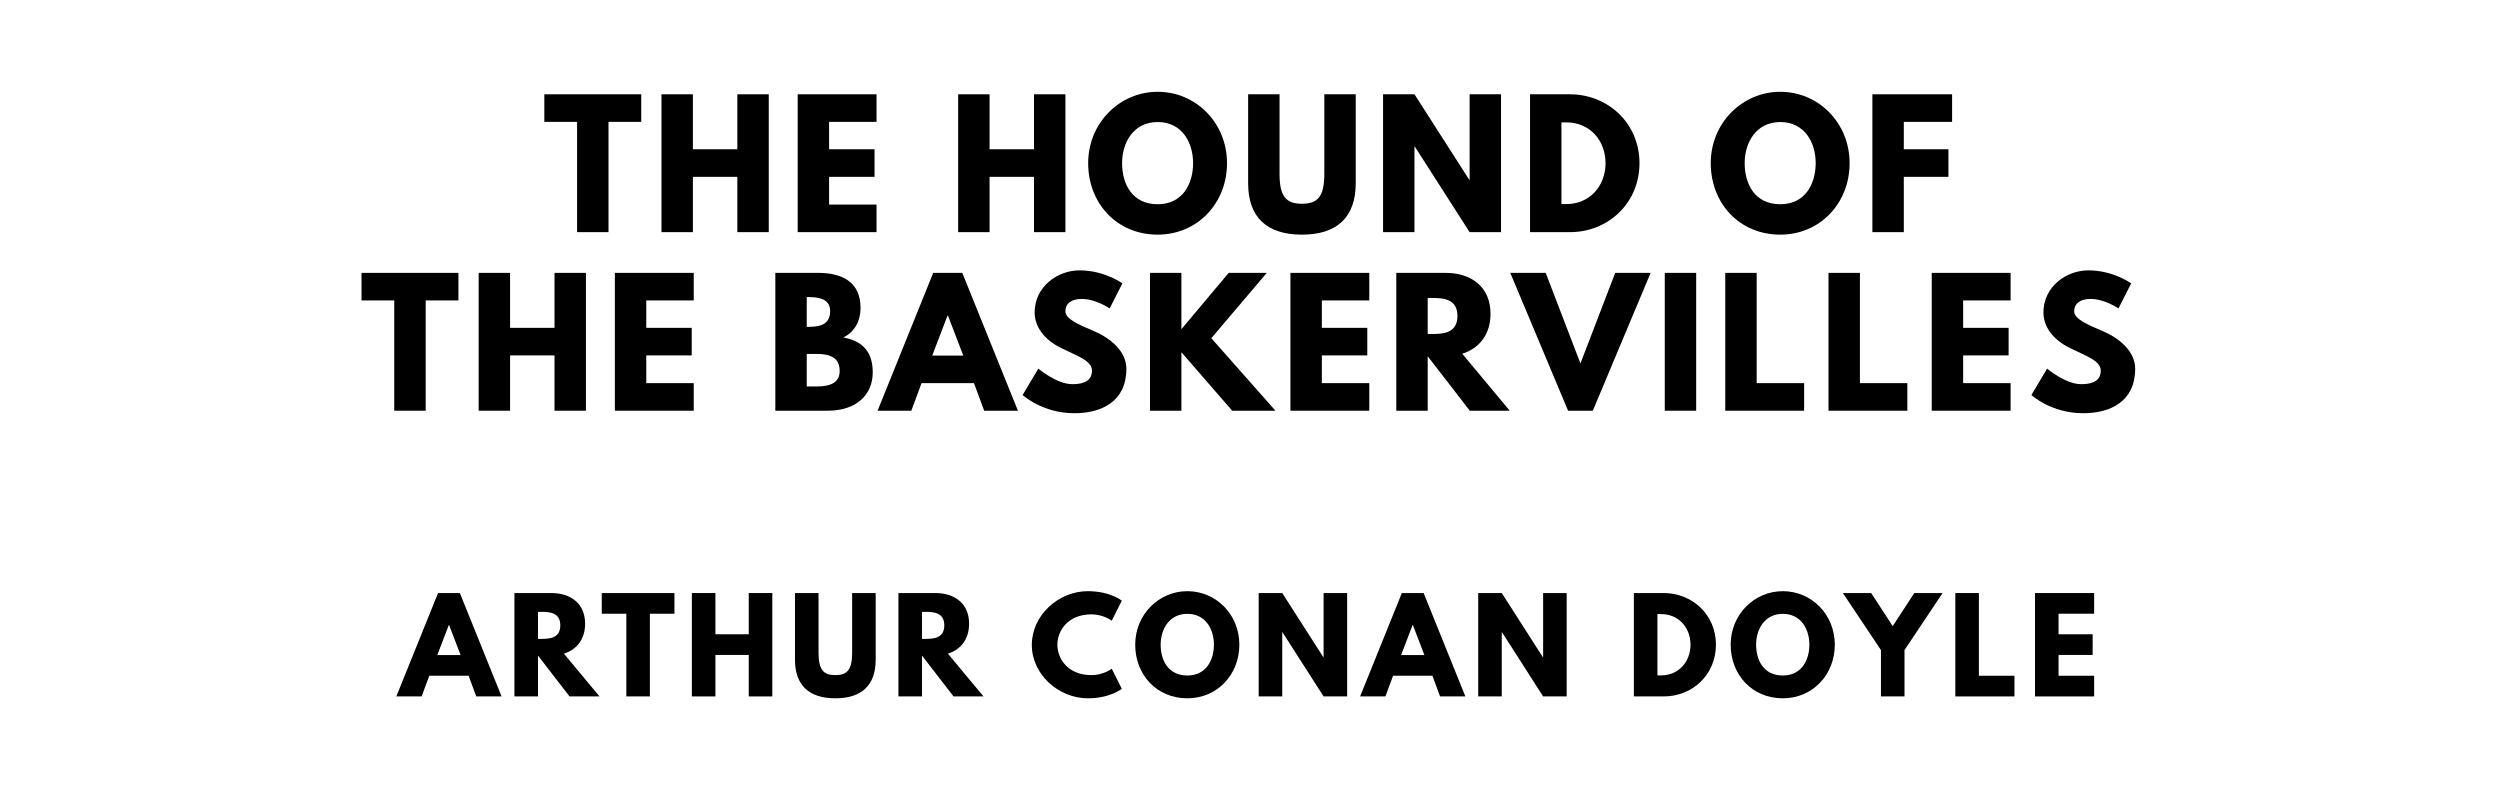
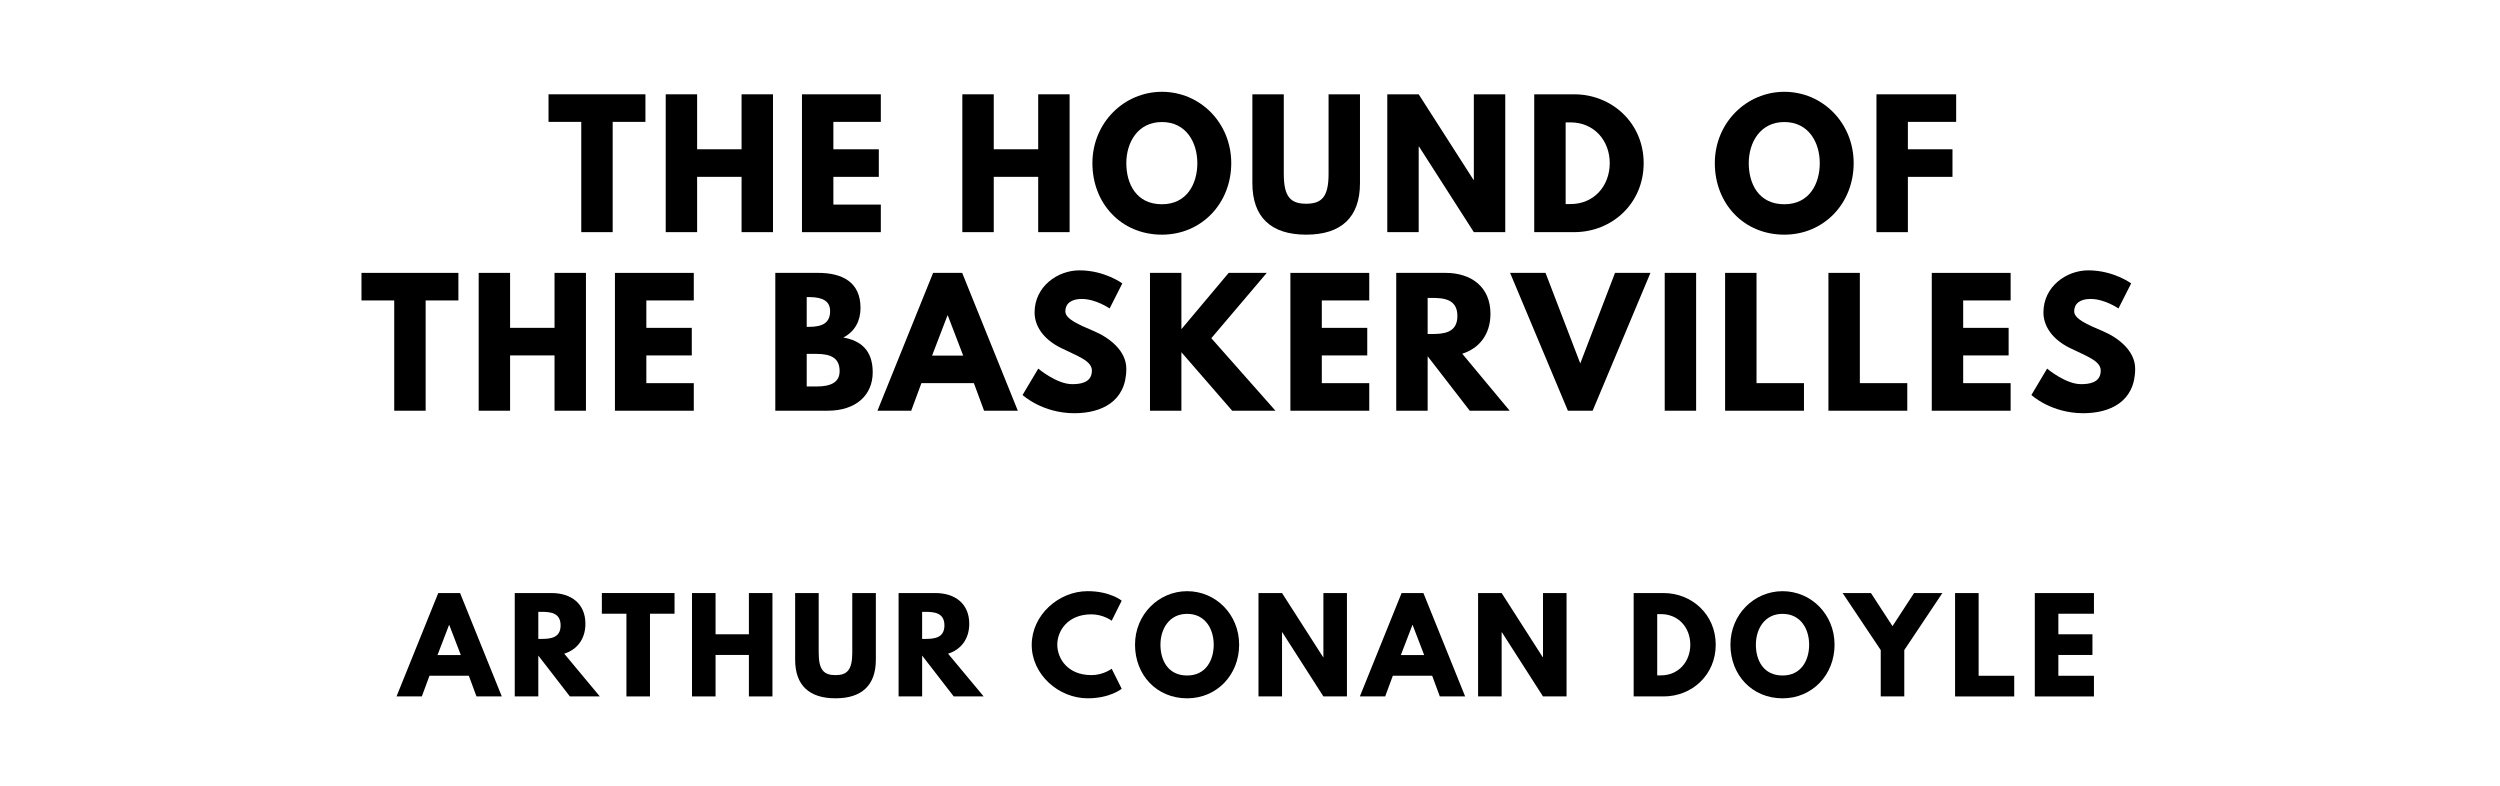
<svg xmlns="http://www.w3.org/2000/svg" version="1.1" viewBox="0 0 1400 440">
  <g aria-label="THE HOUND OF">
-     <path d="m 304.827,68.246 h 18.339 V 130 H 340.757 V 68.246 h 18.339 V 52.807 h -54.269 z" />
-     <path d="m 388.022,99.029 h 24.889 V 130 h 17.591 V 52.807 H 412.911 V 83.591 H 388.022 V 52.807 H 370.431 V 130 h 17.591 z" />
-     <path d="M 490.867,52.807 H 446.703 V 130 h 44.164 v -15.439 h -26.573 V 99.029 h 25.45 V 83.591 H 464.294 V 68.246 h 26.573 z" />
-     <path d="m 554.155,99.029 h 24.889 V 130 h 17.591 V 52.807 H 579.044 V 83.591 H 554.155 V 52.807 H 536.564 V 130 h 17.591 z" />
-     <path d="m 609.374,91.357 c 0,22.55 16.094,40.047 38.924,40.047 22.175,0 38.83,-17.497 38.83,-40.047 0,-22.55 -17.404,-39.953 -38.83,-39.953 -21.24,0 -38.924,17.404 -38.924,39.953 z m 18.994,0 c 0,-11.509 6.363,-23.018 19.93,-23.018 13.661,0 19.836,11.509 19.836,23.018 0,11.509 -5.801,23.018 -19.836,23.018 -14.409,0 -19.93,-11.509 -19.93,-23.018 z" />
-     <path d="m 759.212,52.807 h -17.591 v 44.632 c 0,12.912 -3.93,16.655 -12.538,16.655 -8.608,0 -12.538,-3.743 -12.538,-16.655 v -44.632 h -17.591 v 49.778 c 0,19.088 10.48,28.819 30.129,28.819 19.649,0 30.129,-9.731 30.129,-28.819 z" />
-     <path d="m 792.108,82.094 h 0.187 L 822.985,130 h 17.591 V 52.807 H 822.985 v 47.906 h -0.187 L 792.108,52.807 H 774.518 V 130 h 17.591 z" />
-     <path d="M 856.82,52.807 V 130 h 22.363 c 21.24,0 38.924,-16.094 38.924,-38.643 0,-22.456 -17.778,-38.55 -38.924,-38.55 z M 874.411,114.281 V 68.526 h 2.713 c 13.099,0 21.988,10.012 21.988,22.924 -0.094,12.912 -8.982,22.83 -21.988,22.83 z" />
-     <path d="m 958.022,91.357 c 0,22.55 16.094,40.047 38.924,40.047 22.175,0 38.83,-17.497 38.83,-40.047 0,-22.55 -17.404,-39.953 -38.83,-39.953 -21.24,0 -38.924,17.404 -38.924,39.953 z m 18.994,0 c 0,-11.509 6.363,-23.018 19.93,-23.018 13.661,0 19.836,11.509 19.836,23.018 0,11.509 -5.801,23.018 -19.836,23.018 -14.409,0 -19.93,-11.509 -19.93,-23.018 z" />
-     <path d="M 1093.17,52.807 H 1048.538 V 130 h 17.591 V 99.029 h 24.982 V 83.591 h -24.982 V 68.246 h 27.041 z" />
+     <path d="M307.17,68.25l0.00-15.44l54.27,0.00l0.00,15.44l-18.34,0.00l0.00,61.75l-17.59,0.00l0.00-61.75l-18.34,0.00z" />
+     <path d="M390.39,99.03l0.00,30.97l-17.59,0.00l0.00-77.19l17.59,0.00l0.00,30.78l24.89,0.00l0.00-30.78l17.59,0.00l0.00,77.19l-17.59,0.00l0.00-30.97l-24.89,0.00z" />
+     <path d="M493.26,52.81l0.00,15.44l-26.57,0.00l0.00,15.35l25.45,0.00l0.00,15.44l-25.45,0.00l0.00,15.53l26.57,0.00l0.00,15.44l-44.16,0.00l0.00-77.19l44.16,0.00z" />
+     <path d="M556.50,99.03l0.00,30.97l-17.59,0.00l0.00-77.19l17.59,0.00l0.00,30.78l24.89,0.00l0.00-30.78l17.59,0.00l0.00,77.19l-17.59,0.00l0.00-30.97l-24.89,0.00z" />
+     <path d="M611.75,91.36c0.00-22.55,17.68-39.95,38.92-39.95c21.43,0.00,38.83,17.40,38.83,39.95s-16.65,40.05-38.83,40.05c-22.83,0.00-38.92-17.50-38.92-40.05z  M630.74,91.36c0.00,11.51,5.52,23.02,19.93,23.02c14.04,0.00,19.84-11.51,19.84-23.02s-6.18-23.02-19.84-23.02c-13.57,0.00-19.93,11.51-19.93,23.02z" />
+     <path d="M761.59,52.81l0.00,49.78c0.00,19.09-10.48,28.82-30.13,28.82s-30.13-9.73-30.13-28.82l0.00-49.78l17.59,0.00l0.00,44.63c0.00,12.91,3.93,16.65,12.54,16.65s12.54-3.74,12.54-16.65l0.00-44.63l17.59,0.00z" />
+     <path d="M794.47,82.09l0.00,47.91l-17.59,0.00l0.00-77.19l17.59,0.00l30.69,47.91l0.19,0.00l0.00-47.91l17.59,0.00l0.00,77.19l-17.59,0.00l-30.69-47.91l-0.19,0.00z" />
+     <path d="M859.17,52.81l22.36,0.00c21.15,0.00,38.92,16.09,38.92,38.55c0.00,22.55-17.68,38.64-38.92,38.64l-22.36,0.00l0.00-77.19z  M876.76,114.28l2.71,0.00c13.01,0.00,21.89-9.92,21.99-22.83c0.00-12.91-8.89-22.92-21.99-22.92l-2.71,0.00l0.00,45.75z" />
+     <path d="M960.30,91.36c0.00-22.55,17.68-39.95,38.92-39.95c21.43,0.00,38.83,17.40,38.83,39.95s-16.65,40.05-38.83,40.05c-22.83,0.00-38.92-17.50-38.92-40.05z  M979.30,91.36c0.00,11.51,5.52,23.02,19.93,23.02c14.04,0.00,19.84-11.51,19.84-23.02s-6.18-23.02-19.84-23.02c-13.57,0.00-19.93,11.51-19.93,23.02z" />
+     <path d="M1095.45,52.81l0.00,15.44l-27.04,0.00l0.00,15.35l24.98,0.00l0.00,15.44l-24.98,0.00l0.00,30.97l-17.59,0.00l0.00-77.19l44.63,0.00z" />
  </g>
  <g aria-label="THE BASKERVILLES">
-     <path d="m 202.448,168.246 h 18.339 V 230 h 17.591 v -61.754 h 18.339 v -15.439 h -54.269 z" />
-     <path d="m 285.643,199.029 h 24.889 V 230 h 17.591 v -77.193 h -17.591 v 30.784 H 285.643 V 152.807 H 268.052 V 230 h 17.591 z" />
-     <path d="M 388.488,152.807 H 344.324 V 230 h 44.164 v -15.439 h -26.573 v -15.532 h 25.45 v -15.439 h -25.45 v -15.345 h 26.573 z" />
-     <path d="M 434.185,152.807 V 230 h 29.287 c 16,0 25.263,-8.795 25.263,-21.52 0,-12.444 -6.83,-17.778 -16.468,-19.462 6.55,-3.368 9.637,-9.45 9.637,-16.561 0,-14.69 -10.48,-19.649 -23.766,-19.649 z m 17.591,30.222 v -16.655 h 1.403 c 7.673,0 11.696,2.339 11.696,7.86 0,6.456 -4.117,8.795 -11.696,8.795 z m 0,33.404 v -18.246 h 5.52 c 8.327,0 12.912,2.526 12.912,9.637 0,6.082 -4.585,8.608 -12.912,8.608 z" />
-     <path d="m 538.879,152.807 h -16.281 L 491.441,230 h 18.901 l 5.708,-15.439 h 29.38 L 551.137,230 h 18.901 z m 0.561,46.316 h -17.404 l 8.608,-22.456 h 0.187 z" />
-     <path d="m 604.574,151.404 c -12.444,0 -25.17,9.17 -25.17,23.579 0,8.047 5.427,15.251 14.69,19.836 9.17,4.585 17.404,7.111 17.404,12.725 0,7.205 -7.298,7.579 -11.135,7.579 -8.608,0 -18.901,-8.702 -18.901,-8.702 l -8.795,14.784 c 0,0 10.947,10.199 29.006,10.199 15.064,0 29.099,-6.456 29.099,-24.889 0,-10.105 -9.45,-17.404 -18.058,-21.053 -8.795,-3.743 -16.094,-6.83 -16.094,-11.135 0,-4.211 3.181,-6.924 9.17,-6.924 7.953,0 15.626,5.333 15.626,5.333 l 7.111,-14.035 c 0,0 -9.918,-7.298 -23.953,-7.298 z" />
-     <path d="m 714.264,230 -35.93,-40.608 31.064,-36.585 h -21.333 l -26.48,31.532 V 152.807 H 643.995 V 230 h 17.591 V 197.251 L 690.03,230 Z" />
-     <path d="M 766.806,152.807 H 722.643 V 230 h 44.164 v -15.439 h -26.573 v -15.532 h 25.45 v -15.439 h -25.45 v -15.345 h 26.573 z" />
-     <path d="M 781.919,152.807 V 230 h 17.591 V 199.497 L 823.088,230 h 22.363 l -26.573,-31.906 c 9.45,-2.994 15.813,-10.76 15.813,-22.363 0,-15.158 -10.854,-22.924 -25.17,-22.924 z m 17.591,34.246 V 166.842 h 2.058 c 6.643,0 14.596,0.468 14.596,10.105 0,9.637 -7.953,10.105 -14.596,10.105 z" />
-     <path d="m 878.128,230 h 13.848 l 32.374,-77.193 h -19.836 l -19.462,50.713 -19.462,-50.713 h -19.836 z" />
-     <path d="M 949.86,152.807 H 932.27 V 230 h 17.591 z" />
-     <path d="M 983.735,152.807 H 966.144 V 230 h 44.164 v -15.439 h -26.573 z" />
-     <path d="m 1041.549,152.807 h -17.591 V 230 h 44.164 v -15.439 h -26.573 z" />
-     <path d="m 1125.936,152.807 h -44.164 V 230 h 44.164 v -15.439 h -26.573 v -15.532 h 25.45 v -15.439 h -25.45 v -15.345 h 26.573 z" />
-     <path d="m 1169.493,151.404 c -12.444,0 -25.169,9.17 -25.169,23.579 0,8.047 5.427,15.251 14.69,19.836 9.17,4.585 17.404,7.111 17.404,12.725 0,7.205 -7.298,7.579 -11.134,7.579 -8.608,0 -18.901,-8.702 -18.901,-8.702 l -8.795,14.784 c 0,0 10.947,10.199 29.006,10.199 15.064,0 29.099,-6.456 29.099,-24.889 0,-10.105 -9.45,-17.404 -18.058,-21.053 -8.795,-3.743 -16.094,-6.83 -16.094,-11.135 0,-4.211 3.181,-6.924 9.17,-6.924 7.953,0 15.626,5.333 15.626,5.333 l 7.111,-14.035 c 0,0 -9.918,-7.298 -23.953,-7.298 z" />
+     <path d="M202.43,168.25l0.00-15.44l54.27,0.00l0.00,15.44l-18.34,0.00l0.00,61.75l-17.59,0.00l0.00-61.75l-18.34,0.00z" />
+     <path d="M285.65,199.03l0.00,30.97l-17.59,0.00l0.00-77.19l17.59,0.00l0.00,30.78l24.89,0.00l0.00-30.78l17.59,0.00l0.00,77.19l-17.59,0.00l0.00-30.97l-24.89,0.00z" />
+     <path d="M388.52,152.81l0.00,15.44l-26.57,0.00l0.00,15.35l25.45,0.00l0.00,15.44l-25.45,0.00l0.00,15.53l26.57,0.00l0.00,15.44l-44.16,0.00l0.00-77.19l44.16,0.00z" />
+     <path d="M434.17,152.81l23.95,0.00c13.29,0.00,23.77,4.96,23.77,19.65c0.00,7.11-3.09,13.19-9.64,16.56c9.64,1.68,16.47,7.02,16.47,19.46c0.00,12.73-9.26,21.52-25.26,21.52l-29.29,0.00l0.00-77.19z  M451.76,183.03l1.40,0.00c7.58,0.00,11.70-2.34,11.70-8.80c0.00-5.52-4.02-7.86-11.70-7.86l-1.40,0.00l0.00,16.65z  M451.76,216.43l5.52,0.00c8.33,0.00,12.91-2.53,12.91-8.61c0.00-7.11-4.58-9.64-12.91-9.64l-5.52,0.00l0.00,18.25z" />
+     <path d="M538.82,152.81l31.16,77.19l-18.90,0.00l-5.71-15.44l-29.38,0.00l-5.71,15.44l-18.90,0.00l31.16-77.19l16.28,0.00z  M539.38,199.12l-8.61-22.46l-0.19,0.00l-8.61,22.46l17.40,0.00z" />
+     <path d="M604.55,151.40c14.04,0.00,23.95,7.30,23.95,7.30l-7.11,14.04s-7.67-5.33-15.63-5.33c-5.99,0.00-9.17,2.71-9.17,6.92c0.00,4.30,7.30,7.39,16.09,11.13c8.61,3.65,18.06,10.95,18.06,21.05c0.00,18.43-14.04,24.89-29.10,24.89c-18.06,0.00-29.01-10.20-29.01-10.20l8.80-14.78s10.29,8.70,18.90,8.70c3.84,0.00,11.13-0.37,11.13-7.58c0.00-5.61-8.23-8.14-17.40-12.73c-9.26-4.58-14.69-11.79-14.69-19.84c0.00-14.41,12.73-23.58,25.17-23.58z" />
+     <path d="M714.25,230.00l-24.23,0.00l-28.44-32.75l0.00,32.75l-17.59,0.00l0.00-77.19l17.59,0.00l0.00,31.53l26.48-31.53l21.33,0.00l-31.06,36.58z" />
+     <path d="M766.78,152.81l0.00,15.44l-26.57,0.00l0.00,15.35l25.45,0.00l0.00,15.44l-25.45,0.00l0.00,15.53l26.57,0.00l0.00,15.44l-44.16,0.00l0.00-77.19l44.16,0.00z" />
+     <path d="M781.89,152.81l27.60,0.00c14.32,0.00,25.17,7.77,25.17,22.92c0.00,11.60-6.36,19.37-15.81,22.36l26.57,31.91l-22.36,0.00l-23.58-30.50l0.00,30.50l-17.59,0.00l0.00-77.19z  M799.48,187.05l2.06,0.00c6.64,0.00,14.60-0.47,14.60-10.11s-7.95-10.11-14.60-10.11l-2.06,0.00l0.00,20.21z" />
+     <path d="M878.02,230.00l-32.37-77.19l19.84,0.00l19.46,50.71l19.46-50.71l19.84,0.00l-32.37,77.19l-13.85,0.00z" />
+     <path d="M949.83,152.81l0.00,77.19l-17.59,0.00l0.00-77.19l17.59,0.00z" />
+     <path d="M983.65,152.81l0.00,61.75l26.57,0.00l0.00,15.44l-44.16,0.00l0.00-77.19l17.59,0.00z" />
+     <path d="M1041.51,152.81l0.00,61.75l26.57,0.00l0.00,15.44l-44.16,0.00l0.00-77.19l17.59,0.00z" />
+     <path d="M1125.95,152.81l0.00,15.44l-26.57,0.00l0.00,15.35l25.45,0.00l0.00,15.44l-25.45,0.00l0.00,15.53l26.57,0.00l0.00,15.44l-44.16,0.00l0.00-77.19l44.16,0.00z" />
+     <path d="M1169.50,151.40c14.04,0.00,23.95,7.30,23.95,7.30l-7.11,14.04s-7.67-5.33-15.63-5.33c-5.99,0.00-9.17,2.71-9.17,6.92c0.00,4.30,7.30,7.39,16.09,11.13c8.61,3.65,18.06,10.95,18.06,21.05c0.00,18.43-14.04,24.89-29.10,24.89c-18.06,0.00-29.01-10.20-29.01-10.20l8.80-14.78s10.29,8.70,18.90,8.70c3.84,0.00,11.13-0.37,11.13-7.58c0.00-5.61-8.23-8.14-17.40-12.73c-9.26-4.58-14.69-11.79-14.69-19.84c0.00-14.41,12.73-23.58,25.17-23.58z" />
  </g>
  <g aria-label="ARTHUR CONAN DOYLE">
-     <path d="M 257.52,332.105 H 245.31 L 221.941,390 h 14.175 l 4.281,-11.579 h 22.035 L 266.713,390 h 14.175 z m 0.421,34.737 H 244.889 L 251.345,350 h 0.14 z" />
-     <path d="M 288.078,332.105 V 390 h 13.193 V 367.123 L 318.956,390 h 16.772 L 315.798,366.07 c 7.088,-2.246 11.86,-8.07 11.86,-16.772 0,-11.368 -8.14,-17.193 -18.877,-17.193 z m 13.193,25.684 v -15.158 h 1.544 c 4.982,0 10.947,0.351 10.947,7.579 0,7.228 -5.965,7.579 -10.947,7.579 z" />
-     <path d="m 336.99,343.684 h 13.754 V 390 h 13.193 v -46.316 h 13.754 v -11.579 h -40.702 z" />
-     <path d="m 400.635,366.772 h 18.667 V 390 h 13.193 v -57.895 h -13.193 v 23.088 H 400.635 V 332.105 H 387.442 V 390 h 13.193 z" />
-     <path d="m 490.388,332.105 h -13.193 v 33.474 c 0,9.684 -2.947,12.491 -9.404,12.491 -6.456,0 -9.404,-2.807 -9.404,-12.491 v -33.474 h -13.193 v 37.333 c 0,14.316 7.86,21.614 22.596,21.614 14.737,0 22.596,-7.298 22.596,-21.614 z" />
-     <path d="M 503.117,332.105 V 390 h 13.193 V 367.123 L 533.994,390 h 16.772 l -19.93,-23.93 c 7.088,-2.246 11.86,-8.07 11.86,-16.772 0,-11.368 -8.14,-17.193 -18.877,-17.193 z m 13.193,25.684 v -15.158 h 1.544 c 4.982,0 10.947,0.351 10.947,7.579 0,7.228 -5.965,7.579 -10.947,7.579 z" />
-     <path d="m 611.221,378.07 c -13.263,0 -19.088,-9.263 -19.088,-17.053 0,-7.719 5.825,-16.982 19.088,-16.982 6.737,0 11.368,3.579 11.368,3.579 l 5.614,-11.228 c 0,0 -6.456,-5.333 -19.018,-5.333 -16.421,0 -31.368,13.474 -31.368,30.105 0,16.561 15.018,29.895 31.368,29.895 12.561,0 19.018,-5.333 19.018,-5.333 l -5.614,-11.228 c 0,0 -4.632,3.579 -11.368,3.579 z" />
-     <path d="m 635.723,361.018 c 0,16.912 12.07,30.035 29.193,30.035 16.632,0 29.123,-13.123 29.123,-30.035 0,-16.912 -13.053,-29.965 -29.123,-29.965 -15.93,0 -29.193,13.053 -29.193,29.965 z m 14.246,0 c 0,-8.632 4.772,-17.263 14.947,-17.263 10.246,0 14.877,8.632 14.877,17.263 0,8.632 -4.351,17.263 -14.877,17.263 -10.807,0 -14.947,-8.632 -14.947,-17.263 z" />
-     <path d="m 718.053,354.07 h 0.14 L 741.211,390 h 13.193 v -57.895 h -13.193 v 35.93 h -0.14 L 718.053,332.105 H 704.86 V 390 h 13.193 z" />
-     <path d="M 797.241,332.105 H 785.03 L 761.662,390 h 14.175 l 4.281,-11.579 h 22.035 L 806.434,390 h 14.175 z m 0.421,34.737 H 784.609 L 791.065,350 h 0.14 z" />
-     <path d="m 840.992,354.07 h 0.14 L 864.15,390 h 13.193 v -57.895 h -13.193 v 35.93 h -0.14 L 840.992,332.105 H 827.799 V 390 h 13.193 z" />
-     <path d="M 914.964,332.105 V 390 h 16.772 c 15.93,0 29.193,-12.07 29.193,-28.982 0,-16.842 -13.333,-28.912 -29.193,-28.912 z m 13.193,46.105 v -34.316 h 2.035 c 9.825,0 16.491,7.509 16.491,17.193 -0.07,9.684 -6.737,17.123 -16.491,17.123 z" />
-     <path d="m 969.177,361.018 c 0,16.912 12.07,30.035 29.193,30.035 16.632,0 29.123,-13.123 29.123,-30.035 0,-16.912 -13.053,-29.965 -29.123,-29.965 -15.93,0 -29.193,13.053 -29.193,29.965 z m 14.246,0 c 0,-8.632 4.772,-17.263 14.947,-17.263 10.246,0 14.877,8.632 14.877,17.263 0,8.632 -4.351,17.263 -14.877,17.263 -10.807,0 -14.947,-8.632 -14.947,-17.263 z" />
-     <path d="m 1031.998,332.105 21.333,31.93 V 390 h 13.193 v -25.965 l 21.333,-31.93 h -15.86 l -12.07,18.526 -12.07,-18.526 z" />
-     <path d="m 1108.179,332.105 h -13.193 V 390 h 33.123 v -11.579 h -19.93 z" />
-     <path d="m 1172.72,332.105 h -33.123 V 390 h 33.123 V 378.421 H 1152.79 v -11.649 h 19.088 V 355.193 H 1152.79 v -11.509 h 19.93 z" />
+     <path d="M257.64,332.11l23.37,57.89l-14.18,0.00l-4.28-11.58l-22.04,0.00l-4.28,11.58l-14.18,0.00l23.37-57.89l12.21,0.00z  M258.06,366.84l-6.46-16.84l-0.14,0.00l-6.46,16.84l13.05,0.00z" />
+     <path d="M288.25,332.11l20.70,0.00c10.74,0.00,18.88,5.82,18.88,17.19c0.00,8.70-4.77,14.53-11.86,16.77l19.93,23.93l-16.77,0.00l-17.68-22.88l0.00,22.88l-13.19,0.00l0.00-57.89z  M301.45,357.79l1.54,0.00c4.98,0.00,10.95-0.35,10.95-7.58s-5.96-7.58-10.95-7.58l-1.54,0.00l0.00,15.16z" />
+     <path d="M337.04,343.68l0.00-11.58l40.70,0.00l0.00,11.58l-13.75,0.00l0.00,46.32l-13.19,0.00l0.00-46.32l-13.75,0.00z" />
+     <path d="M400.71,366.77l0.00,23.23l-13.19,0.00l0.00-57.89l13.19,0.00l0.00,23.09l18.67,0.00l0.00-23.09l13.19,0.00l0.00,57.89l-13.19,0.00l0.00-23.23l-18.67,0.00z" />
+     <path d="M490.48,332.11l0.00,37.33c0.00,14.32-7.86,21.61-22.60,21.61s-22.60-7.30-22.60-21.61l0.00-37.33l13.19,0.00l0.00,33.47c0.00,9.68,2.95,12.49,9.40,12.49s9.40-2.81,9.40-12.49l0.00-33.47l13.19,0.00z" />
+     <path d="M503.20,332.11l20.70,0.00c10.74,0.00,18.88,5.82,18.88,17.19c0.00,8.70-4.77,14.53-11.86,16.77l19.93,23.93l-16.77,0.00l-17.68-22.88l0.00,22.88l-13.19,0.00l0.00-57.89z  M516.39,357.79l1.54,0.00c4.98,0.00,10.95-0.35,10.95-7.58s-5.96-7.58-10.95-7.58l-1.54,0.00l0.00,15.16z" />
+     <path d="M611.17,378.07c6.74,0.00,11.37-3.58,11.37-3.58l5.61,11.23s-6.46,5.33-19.02,5.33c-16.35,0.00-31.37-13.33-31.37-29.89c0.00-16.63,14.95-30.11,31.37-30.11c12.56,0.00,19.02,5.33,19.02,5.33l-5.61,11.23s-4.63-3.58-11.37-3.58c-13.26,0.00-19.09,9.26-19.09,16.98c0.00,7.79,5.82,17.05,19.09,17.05z" />
+     <path d="M635.61,361.02c0.00-16.91,13.26-29.96,29.19-29.96c16.07,0.00,29.12,13.05,29.12,29.96s-12.49,30.04-29.12,30.04c-17.12,0.00-29.19-13.12-29.19-30.04z  M649.85,361.02c0.00,8.63,4.14,17.26,14.95,17.26c10.53,0.00,14.88-8.63,14.88-17.26s-4.63-17.26-14.88-17.26c-10.18,0.00-14.95,8.63-14.95,17.26z" />
+     <path d="M717.94,354.07l0.00,35.93l-13.19,0.00l0.00-57.89l13.19,0.00l23.02,35.93l0.14,0.00l0.00-35.93l13.19,0.00l0.00,57.89l-13.19,0.00l-23.02-35.93l-0.14,0.00z" />
+     <path d="M797.11,332.11l23.37,57.89l-14.18,0.00l-4.28-11.58l-22.04,0.00l-4.28,11.58l-14.18,0.00l23.37-57.89l12.21,0.00z  M797.54,366.84l-6.46-16.84l-0.14,0.00l-6.46,16.84l13.05,0.00z" />
+     <path d="M840.92,354.07l0.00,35.93l-13.19,0.00l0.00-57.89l13.19,0.00l23.02,35.93l0.14,0.00l0.00-35.93l13.19,0.00l0.00,57.89l-13.19,0.00l-23.02-35.93l-0.14,0.00z" />
+     <path d="M914.85,332.11l16.77,0.00c15.86,0.00,29.19,12.07,29.19,28.91c0.00,16.91-13.26,28.98-29.19,28.98l-16.77,0.00l0.00-57.89z  M928.04,378.21l2.04,0.00c9.75,0.00,16.42-7.44,16.49-17.12c0.00-9.68-6.67-17.19-16.49-17.19l-2.04,0.00l0.00,34.32z" />
+     <path d="M969.04,361.02c0.00-16.91,13.26-29.96,29.19-29.96c16.07,0.00,29.12,13.05,29.12,29.96s-12.49,30.04-29.12,30.04c-17.12,0.00-29.19-13.12-29.19-30.04z  M983.29,361.02c0.00,8.63,4.14,17.26,14.95,17.26c10.53,0.00,14.88-8.63,14.88-17.26s-4.63-17.26-14.88-17.26c-10.18,0.00-14.95,8.63-14.95,17.26z" />
+     <path d="M1031.87,332.11l15.86,0.00l12.07,18.53l12.07-18.53l15.86,0.00l-21.33,31.93l0.00,25.96l-13.19,0.00l0.00-25.96z" />
+     <path d="M1108.03,332.11l0.00,46.32l19.93,0.00l0.00,11.58l-33.12,0.00l0.00-57.89l13.19,0.00z" />
+     <path d="M1172.61,332.11l0.00,11.58l-19.93,0.00l0.00,11.51l19.09,0.00l0.00,11.58l-19.09,0.00l0.00,11.65l19.93,0.00l0.00,11.58l-33.12,0.00l0.00-57.89l33.12,0.00z" />
  </g>
</svg>
